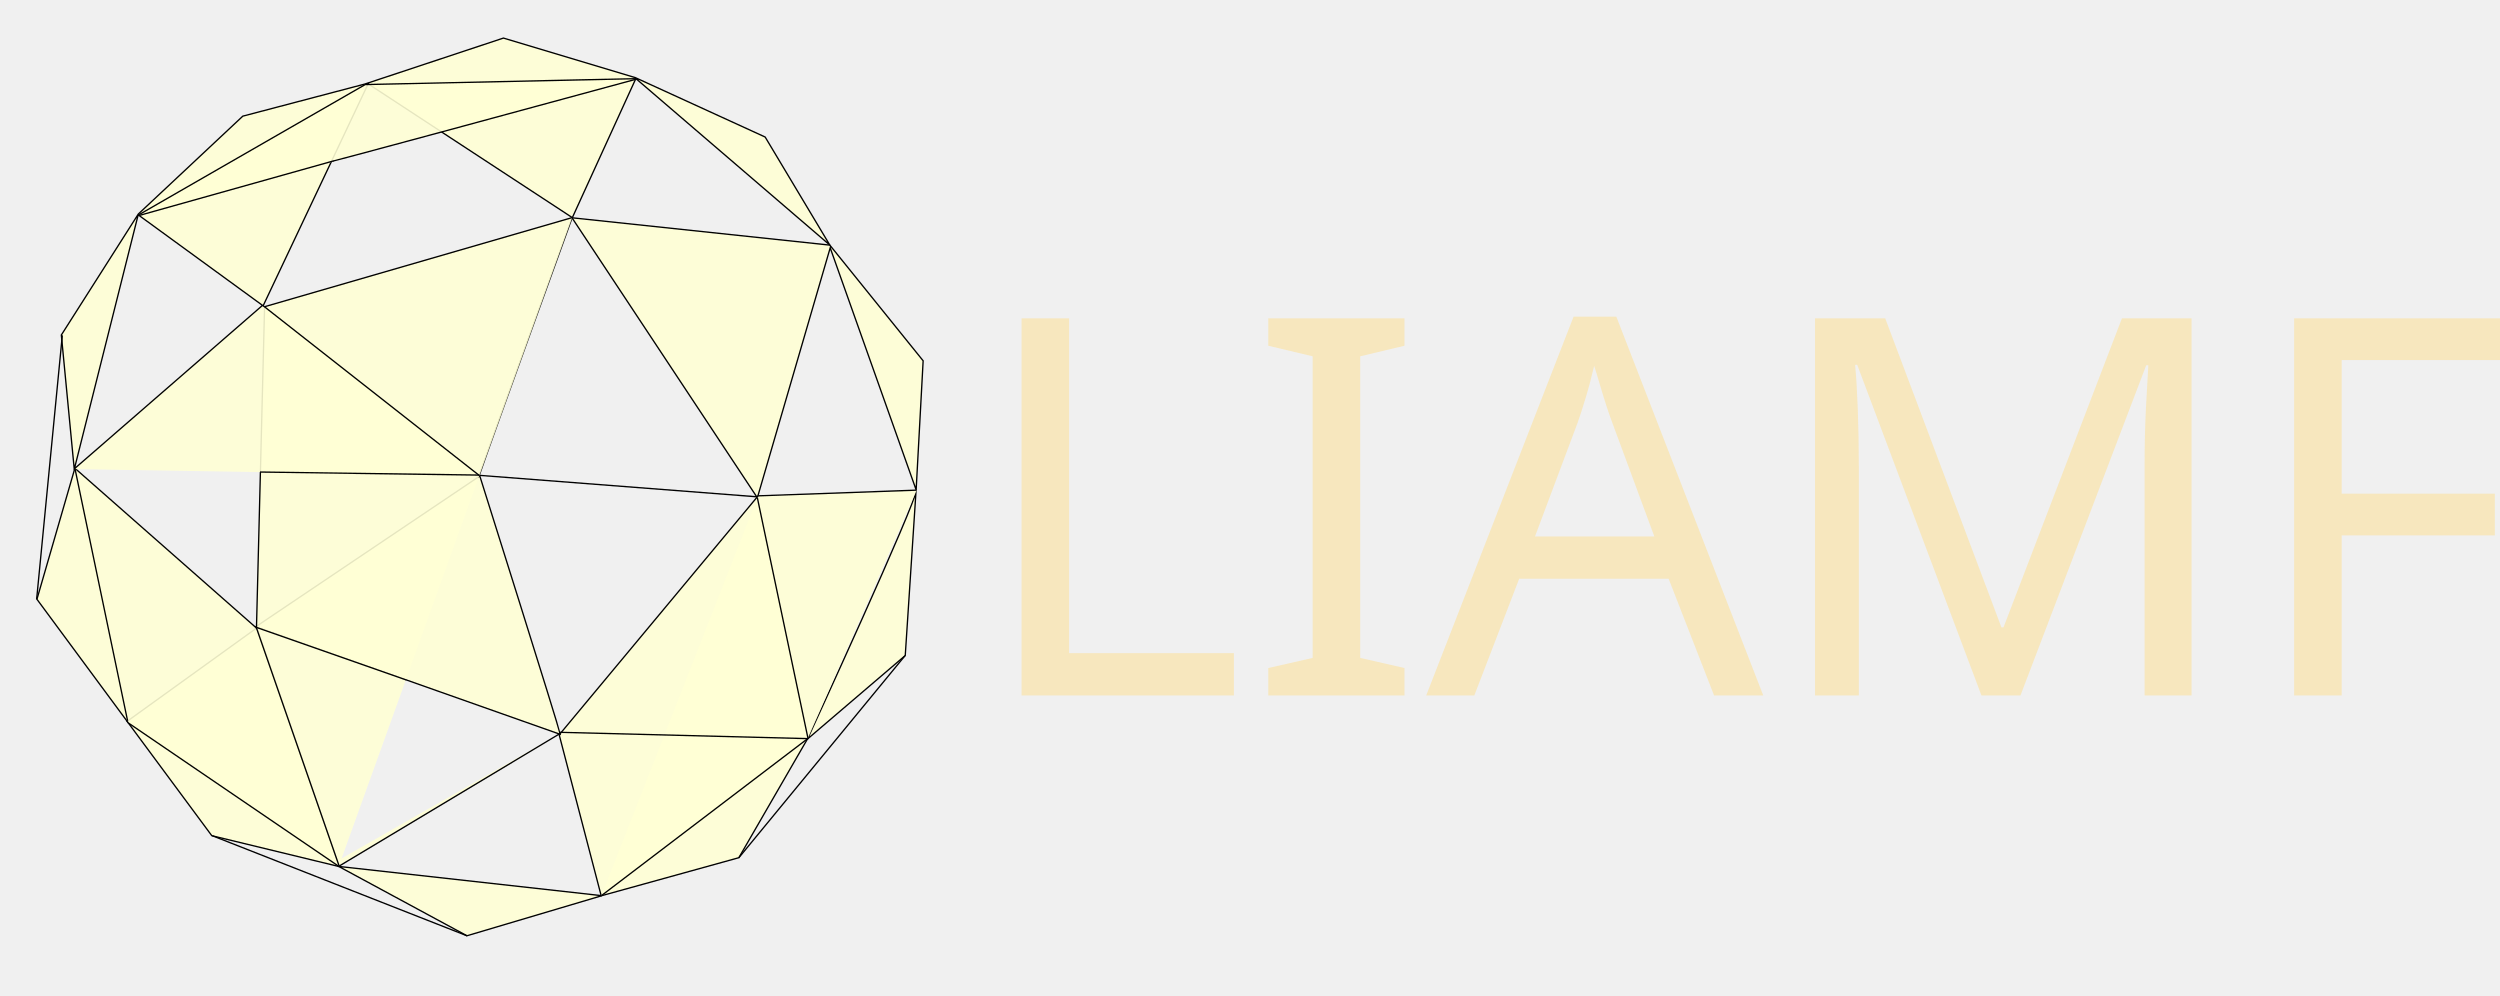
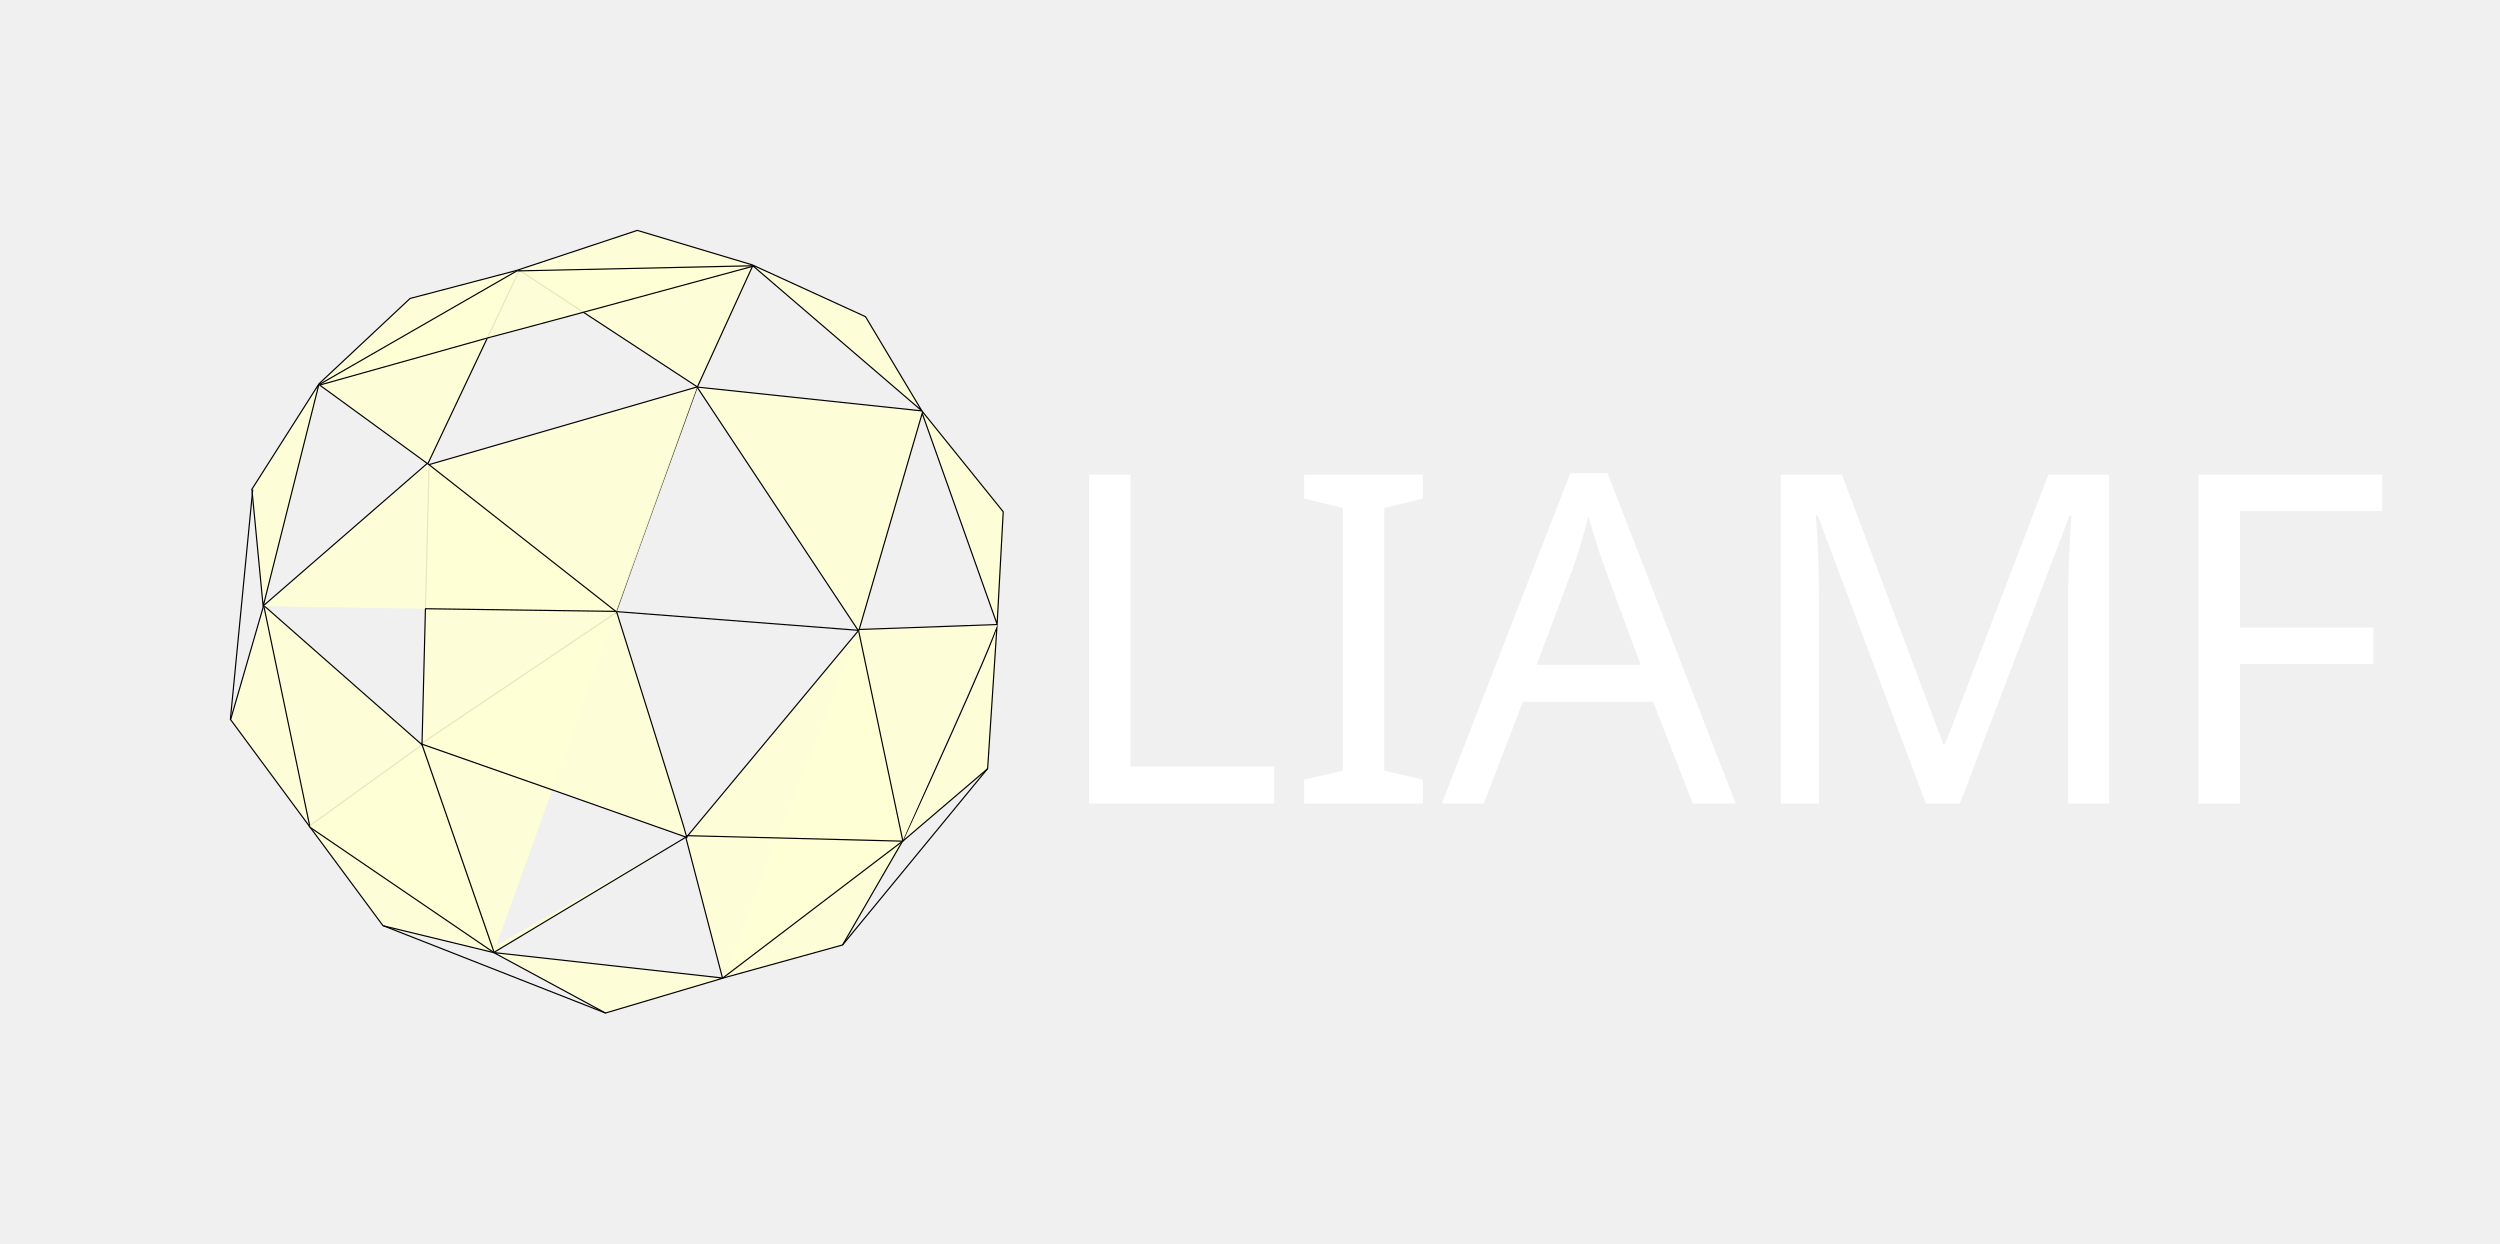
- <svg xmlns="http://www.w3.org/2000/svg" width="94.86mm" height="37.791mm" viewBox="0 0 336.116 133.906" id="svg7588" version="1.1">
+ <svg xmlns="http://www.w3.org/2000/svg" width="108.807mm" height="54.117mm" viewBox="0 0 385.536 191.752" id="svg7588" version="1.1">
  <defs id="defs7590">
    </defs>
-   <g id="layer1" transform="translate(-342.4459,-357.6206)">
-     <path style="fill:#000655;fill-opacity:0.12;fill-rule:evenodd;stroke:#000000;stroke-width:0.2;stroke-linecap:butt;stroke-linejoin:miter;stroke-miterlimit:4;stroke-dasharray:none;stroke-opacity:1" d="M 404.21,587.763 C 406.396,581.439 418.054,549.365 418.054,549.365" id="path4861-0" />
-     <path style="fill:#000655;fill-opacity:0.12;fill-rule:evenodd;stroke:#000000;stroke-width:0.2;stroke-linecap:butt;stroke-linejoin:miter;stroke-miterlimit:4;stroke-dasharray:none;stroke-opacity:1" d="m 417.987,549.484 27.609,41.706 10.848,-37.222 12.799,36.046 1.042,-19.225 -13.898,-17.23" id="path4865-6" />
-     <path style="fill:#000655;fill-opacity:0.12;fill-rule:evenodd;stroke:#000000;stroke-width:0.2;stroke-linecap:butt;stroke-linejoin:miter;stroke-miterlimit:4;stroke-dasharray:none;stroke-opacity:1" d="m 469.232,590.114 c 0.232,1.39 -16.164,37.001 -16.164,37.001 l 14.554,-12.432 z" id="path4867-1" />
-     <path style="fill:#000655;fill-opacity:0.12;fill-rule:evenodd;stroke:#000000;stroke-width:0.2;stroke-linecap:butt;stroke-linejoin:miter;stroke-miterlimit:4;stroke-dasharray:none;stroke-opacity:1" d="m 453.145,626.959 -10.307,17.835 -20.499,5.675 -6.254,-23.973 29.632,-35.594 23.62,-0.85" id="path4869-5" />
-     <path style="fill:#000655;fill-opacity:0.12;fill-rule:evenodd;stroke:#000000;stroke-width:0.2;stroke-linecap:butt;stroke-linejoin:miter;stroke-miterlimit:4;stroke-dasharray:none;stroke-opacity:1" d="m 422.372,650.442 30.765,-23.417 -7.542,-35.841" id="path4871-9" />
-     <path style="fill:#000655;fill-opacity:0.12;fill-rule:evenodd;stroke:#000000;stroke-width:0.2;stroke-linecap:butt;stroke-linejoin:miter;stroke-miterlimit:4;stroke-dasharray:none;stroke-opacity:1" d="m 416.24,626.423 c -0.164,-0.983 -11.979,-38.474 -11.979,-38.474 l -33.364,22.447 z" id="path4892-4" />
-     <path style="fill:#000655;fill-opacity:0.12;fill-rule:evenodd;stroke:#000000;stroke-width:0.2;stroke-linecap:butt;stroke-linejoin:miter;stroke-miterlimit:4;stroke-dasharray:none;stroke-opacity:1" d="m 403.49,587.794 42.032,3.249" id="path4894-9" />
-     <path style="fill:#000655;fill-opacity:0.12;fill-rule:evenodd;stroke:#000000;stroke-width:0.2;stroke-linecap:butt;stroke-linejoin:miter;stroke-miterlimit:4;stroke-dasharray:none;stroke-opacity:1" d="m 416.101,626.119 37.069,0.944" id="path4896-0" />
-     <path style="fill:#000655;fill-opacity:0.12;fill-rule:evenodd;stroke:#000000;stroke-width:0.2;stroke-linecap:butt;stroke-linejoin:miter;stroke-miterlimit:4;stroke-dasharray:none;stroke-opacity:1" d="m 422.395,650.465 -20.052,5.954 -19.104,-10.327 39.161,4.354" id="path4900-9" />
-     <path style="fill:#000655;fill-opacity:0.12;fill-rule:evenodd;stroke:#000000;stroke-width:0.2;stroke-linecap:butt;stroke-linejoin:miter;stroke-miterlimit:4;stroke-dasharray:none;stroke-opacity:1" d="m 416.25,626.275 -33.023,19.818 -18.882,-4.578 -12.611,-17.033 19.326,-13.922 11.984,34.711" id="path4902-1" />
-     <path style="fill:#000655;fill-opacity:0.12;fill-rule:evenodd;stroke:#000000;stroke-width:0.2;stroke-linecap:butt;stroke-linejoin:miter;stroke-miterlimit:4;stroke-dasharray:none;stroke-opacity:1" d="m 383.251,646.077 -31.333,-21.35 -13.614,-18.426 5.651,-19.512 27.044,23.802 1.208,-47.856 45.82,-13.275" id="path4904-7" />
-     <path style="fill:#000655;fill-opacity:0.12;fill-rule:evenodd;stroke:#000000;stroke-width:0.2;stroke-linecap:butt;stroke-linejoin:miter;stroke-miterlimit:4;stroke-dasharray:none;stroke-opacity:1" d="m 404.219,587.898 -32.309,-25.373 -28.053,24.365 -1.919,-19.943 11.465,-18.016 15.559,-14.577 18.18,-4.783 20.637,-6.846 19.654,5.896 19.326,8.844 9.626,16.084 -28.883,-24.796 -9.461,20.715 -30.409,-19.925 -15.643,33.059 -18.607,-13.554 -9.513,37.873" id="path4906-7" />
-     <path style="fill:#000655;fill-opacity:0.12;fill-rule:evenodd;stroke:#000000;stroke-width:0.2;stroke-linecap:butt;stroke-linejoin:miter;stroke-miterlimit:4;stroke-dasharray:none;stroke-opacity:1" d="m 351.805,624.412 c -0.347,-1.621 -7.842,-37.59 -7.842,-37.59" id="path4932-1" />
-     <path style="fill:#000655;fill-opacity:0.12;fill-rule:evenodd;stroke:#000000;stroke-width:0.2;stroke-linecap:butt;stroke-linejoin:miter;stroke-miterlimit:4;stroke-dasharray:none;stroke-opacity:1" d="m 338.26,606.301 3.825,-39.304" id="path4934-5" />
-     <path style="fill:#000655;fill-opacity:0.12;fill-rule:evenodd;stroke:#000000;stroke-width:0.2;stroke-linecap:butt;stroke-linejoin:miter;stroke-miterlimit:4;stroke-dasharray:none;stroke-opacity:1" d="m 442.827,644.812 24.753,-30.092" id="path4936-9" />
-     <path style="fill:#000655;fill-opacity:0.12;fill-rule:evenodd;stroke:#000000;stroke-width:0.2;stroke-linecap:butt;stroke-linejoin:miter;stroke-miterlimit:4;stroke-dasharray:none;stroke-opacity:1" d="m 364.427,641.523 37.945,14.909" id="path4938-7" />
-     <path style="fill:#000655;fill-opacity:0.12;fill-rule:evenodd;stroke:#000000;stroke-width:0.2;stroke-linecap:butt;stroke-linejoin:miter;stroke-miterlimit:4;stroke-dasharray:none;stroke-opacity:1" d="m 353.512,549.024 33.681,-19.373 40.423,-0.88" id="path4940-7" />
-     <path style="fill:#000655;fill-opacity:0.12;fill-rule:evenodd;stroke:#000000;stroke-width:0.2;stroke-linecap:butt;stroke-linejoin:miter;stroke-miterlimit:4;stroke-dasharray:none;stroke-opacity:1" d="m 418.003,549.492 38.449,4.076" id="path4981-3" />
-     <text xml:space="preserve" style="font-style:normal;font-weight:normal;font-size:42.031px;line-height:125%;font-family:sans-serif;letter-spacing:0px;word-spacing:0px;fill:#020202;fill-opacity:1;stroke:none;stroke-width:1px;stroke-linecap:butt;stroke-linejoin:miter;stroke-opacity:1" x="475.385" y="624.247" id="text4983-6">
-       <tspan id="tspan4985-5" x="475.385" y="624.247" style="font-style:normal;font-variant:normal;font-weight:normal;font-stretch:normal;font-size:74.721px;font-family:Laksaman;-inkscape-font-specification:Laksaman;fill:#020202;fill-opacity:1">LIAMF</tspan>
-     </text>
-     <path style="fill:#000655;fill-opacity:0.12;fill-rule:evenodd;stroke:#000000;stroke-width:0.2;stroke-linecap:butt;stroke-linejoin:miter;stroke-miterlimit:4;stroke-dasharray:none;stroke-opacity:1" d="M 404.189,587.811 371.533,587.356" id="path5409" />
-     <path style="fill:#000655;fill-opacity:0.12;fill-rule:evenodd;stroke:#000000;stroke-width:0.2;stroke-linecap:butt;stroke-linejoin:miter;stroke-miterlimit:4;stroke-dasharray:none;stroke-opacity:1" d="m 370.985,610.493 22.309,7.825" id="path5411" />
-     <path style="fill:#000655;fill-opacity:0.12;fill-rule:evenodd;stroke:#000000;stroke-width:0.2;stroke-linecap:butt;stroke-linejoin:miter;stroke-miterlimit:4;stroke-dasharray:none;stroke-opacity:1" d="M 383.362,646.184 370.966,610.486" id="path5415" />
-     <path style="fill:#000655;fill-opacity:0.12;fill-rule:evenodd;stroke:#000000;stroke-width:0.2;stroke-linecap:butt;stroke-linejoin:miter;stroke-miterlimit:4;stroke-dasharray:none;stroke-opacity:1" d="m 382.381,541.05 c 0.125,0 16.125,-4.322 16.125,-4.322 l 29.141,-7.906" id="path5423" />
-     <path style="fill:#000655;fill-opacity:0.12;fill-rule:evenodd;stroke:#000000;stroke-width:0.2;stroke-linecap:butt;stroke-linejoin:miter;stroke-miterlimit:4;stroke-dasharray:none;stroke-opacity:1" d="m 382.469,541.021 -28.926,8.12" id="path5425" />
-     <text xml:space="preserve" style="font-style:normal;font-weight:normal;font-size:39.95px;line-height:125%;font-family:sans-serif;letter-spacing:0px;word-spacing:0px;fill:#f7e7be;fill-opacity:1;stroke:none;stroke-width:1px;stroke-linecap:butt;stroke-linejoin:miter;stroke-opacity:1" x="472.904" y="451.124" id="text4983-6-33">
-       <tspan id="tspan4985-5-3" x="472.904" y="451.124" style="font-style:normal;font-variant:normal;font-weight:normal;font-stretch:normal;font-size:71.022px;font-family:Laksaman;-inkscape-font-specification:Laksaman;fill:#f7e7be;fill-opacity:1">LIAMF</tspan>
+   <g id="layer1" transform="translate(-311.8463,-327.2103)">
+     <text xml:space="preserve" style="font-style:normal;font-weight:normal;font-size:39.95px;line-height:125%;font-family:sans-serif;letter-spacing:0px;word-spacing:0px;fill:#ffffff;fill-opacity:1;stroke:none;stroke-width:1px;stroke-linecap:butt;stroke-linejoin:miter;stroke-opacity:1;" x="472.904" y="451.124" id="text4983-6-33">
+       <tspan id="tspan4985-5-3" x="472.904" y="451.124" style="font-style:normal;font-variant:normal;font-weight:normal;font-stretch:normal;font-size:71.022px;font-family:sans-serif;-inkscape-font-specification:sans-serif;fill:#ffffff;fill-opacity:1;">LIAMF</tspan>
    </text>
    <path style="fill:#ffffd4;fill-opacity:0.898;fill-rule:evenodd;stroke:#000000;stroke-width:0.181;stroke-linecap:butt;stroke-linejoin:miter;stroke-miterlimit:4;stroke-dasharray:none;stroke-opacity:1" d="m 406.907,421.451 c 1.973,-5.709 12.498,-34.664 12.498,-34.664" id="path4861-0-4" />
    <path style="fill:#ffffd4;fill-opacity:0.898;fill-rule:evenodd;stroke:#000000;stroke-width:0.181;stroke-linecap:butt;stroke-linejoin:miter;stroke-miterlimit:4;stroke-dasharray:none;stroke-opacity:1" d="m 419.344,386.895 24.925,37.65 9.793,-33.602 11.555,32.541 0.941,-17.355 -12.546,-15.554" id="path4865-6-7" />
    <path style="fill:#ffffd4;fill-opacity:0.898;fill-rule:evenodd;stroke:#000000;stroke-width:0.181;stroke-linecap:butt;stroke-linejoin:miter;stroke-miterlimit:4;stroke-dasharray:none;stroke-opacity:1" d="m 465.606,423.574 c 0.209,1.255 -14.592,33.403 -14.592,33.403 l 13.139,-11.223 z" id="path4867-1-6" />
    <path style="fill:#ffffd4;fill-opacity:0.898;fill-rule:evenodd;stroke:#000000;stroke-width:0.181;stroke-linecap:butt;stroke-linejoin:miter;stroke-miterlimit:4;stroke-dasharray:none;stroke-opacity:1" d="m 451.084,456.836 -9.305,16.101 -18.506,5.123 -5.646,-21.642 26.751,-32.133 21.323,-0.767" id="path4869-5-8" />
    <path style="fill:#ffffd4;fill-opacity:0.898;fill-rule:evenodd;stroke:#000000;stroke-width:0.181;stroke-linecap:butt;stroke-linejoin:miter;stroke-miterlimit:4;stroke-dasharray:none;stroke-opacity:1" d="m 423.303,478.036 27.774,-21.14 -6.809,-32.356" id="path4871-9-9" />
    <path style="fill:#ffffd4;fill-opacity:0.898;fill-rule:evenodd;stroke:#000000;stroke-width:0.181;stroke-linecap:butt;stroke-linejoin:miter;stroke-miterlimit:4;stroke-dasharray:none;stroke-opacity:1" d="m 417.767,456.352 c -0.148,-0.887 -10.814,-34.733 -10.814,-34.733 l -30.12,20.265 z" id="path4892-4-0" />
    <path style="fill:#ffffd4;fill-opacity:0.898;fill-rule:evenodd;stroke:#000000;stroke-width:0.181;stroke-linecap:butt;stroke-linejoin:miter;stroke-miterlimit:4;stroke-dasharray:none;stroke-opacity:1" d="m 406.256,421.48 37.945,2.933" id="path4894-9-6" />
    <path style="fill:#ffffd4;fill-opacity:0.898;fill-rule:evenodd;stroke:#000000;stroke-width:0.181;stroke-linecap:butt;stroke-linejoin:miter;stroke-miterlimit:4;stroke-dasharray:none;stroke-opacity:1" d="m 417.641,456.078 33.464,0.852" id="path4896-0-8" />
    <path style="fill:#ffffd4;fill-opacity:0.898;fill-rule:evenodd;stroke:#000000;stroke-width:0.181;stroke-linecap:butt;stroke-linejoin:miter;stroke-miterlimit:4;stroke-dasharray:none;stroke-opacity:1" d="m 423.323,478.057 -18.102,5.375 -17.246,-9.323 35.353,3.931" id="path4900-9-7" />
    <path style="fill:#ffffd4;fill-opacity:0.898;fill-rule:evenodd;stroke:#000000;stroke-width:0.181;stroke-linecap:butt;stroke-linejoin:miter;stroke-miterlimit:4;stroke-dasharray:none;stroke-opacity:1" d="m 417.776,456.219 -29.812,17.891 -17.046,-4.133 -11.385,-15.377 17.447,-12.568 10.819,31.335" id="path4902-1-9" />
    <path style="fill:#ffffd4;fill-opacity:0.898;fill-rule:evenodd;stroke:#000000;stroke-width:0.181;stroke-linecap:butt;stroke-linejoin:miter;stroke-miterlimit:4;stroke-dasharray:none;stroke-opacity:1" d="m 387.986,474.096 -28.286,-19.274 -12.291,-16.634 5.102,-17.615 24.414,21.487 1.091,-43.203 41.365,-11.984" id="path4904-7-0" />
    <path style="fill:#ffffd4;fill-opacity:0.898;fill-rule:evenodd;stroke:#000000;stroke-width:0.181;stroke-linecap:butt;stroke-linejoin:miter;stroke-miterlimit:4;stroke-dasharray:none;stroke-opacity:1" d="m 406.915,421.574 -29.167,-22.906 -25.325,21.996 -1.733,-18.004 10.35,-16.264 14.046,-13.159 16.412,-4.318 18.63,-6.18 17.743,5.323 17.447,7.984 8.69,14.52 -26.074,-22.385 -8.541,18.701 -27.452,-17.988 -14.122,29.844 -16.798,-12.236 -8.588,34.19" id="path4906-7-3" />
    <path style="fill:#ffffd4;fill-opacity:0.898;fill-rule:evenodd;stroke:#000000;stroke-width:0.181;stroke-linecap:butt;stroke-linejoin:miter;stroke-miterlimit:4;stroke-dasharray:none;stroke-opacity:1" d="m 359.598,454.537 c -0.314,-1.464 -7.08,-33.935 -7.08,-33.935" id="path4932-1-3" />
    <path style="fill:#ffffd4;fill-opacity:0.898;fill-rule:evenodd;stroke:#000000;stroke-width:0.181;stroke-linecap:butt;stroke-linejoin:miter;stroke-miterlimit:4;stroke-dasharray:none;stroke-opacity:1" d="m 347.369,438.187 3.453,-35.482" id="path4934-5-3" />
    <path style="fill:#ffffd4;fill-opacity:0.898;fill-rule:evenodd;stroke:#000000;stroke-width:0.181;stroke-linecap:butt;stroke-linejoin:miter;stroke-miterlimit:4;stroke-dasharray:none;stroke-opacity:1" d="m 441.769,472.953 22.346,-27.166" id="path4936-9-7" />
    <path style="fill:#ffffd4;fill-opacity:0.898;fill-rule:evenodd;stroke:#000000;stroke-width:0.181;stroke-linecap:butt;stroke-linejoin:miter;stroke-miterlimit:4;stroke-dasharray:none;stroke-opacity:1" d="m 370.992,469.985 34.255,13.459" id="path4938-7-3" />
    <path style="fill:#ffffd4;fill-opacity:0.898;fill-rule:evenodd;stroke:#000000;stroke-width:0.181;stroke-linecap:butt;stroke-linejoin:miter;stroke-miterlimit:4;stroke-dasharray:none;stroke-opacity:1" d="m 361.139,386.479 30.406,-17.489 36.493,-0.795" id="path4940-7-2" />
    <path style="fill:#ffffd4;fill-opacity:0.898;fill-rule:evenodd;stroke:#000000;stroke-width:0.181;stroke-linecap:butt;stroke-linejoin:miter;stroke-miterlimit:4;stroke-dasharray:none;stroke-opacity:1" d="m 419.358,386.902 34.711,3.68" id="path4981-3-6" />
    <path style="fill:#ffffd4;fill-opacity:0.898;fill-rule:evenodd;stroke:#000000;stroke-width:0.181;stroke-linecap:butt;stroke-linejoin:miter;stroke-miterlimit:4;stroke-dasharray:none;stroke-opacity:1" d="m 406.888,421.495 -29.481,-0.411" id="path5409-5" />
    <path style="fill:#ffffd4;fill-opacity:0.898;fill-rule:evenodd;stroke:#000000;stroke-width:0.181;stroke-linecap:butt;stroke-linejoin:miter;stroke-miterlimit:4;stroke-dasharray:none;stroke-opacity:1" d="m 376.913,441.972 20.139,7.064" id="path5411-2" />
    <path style="fill:#ffffd4;fill-opacity:0.898;fill-rule:evenodd;stroke:#000000;stroke-width:0.181;stroke-linecap:butt;stroke-linejoin:miter;stroke-miterlimit:4;stroke-dasharray:none;stroke-opacity:1" d="M 388.086,474.192 376.896,441.965" id="path5415-6" />
    <path style="fill:#ffffd4;fill-opacity:0.898;fill-rule:evenodd;stroke:#000000;stroke-width:0.181;stroke-linecap:butt;stroke-linejoin:miter;stroke-miterlimit:4;stroke-dasharray:none;stroke-opacity:1" d="m 387.2,379.281 c 0.113,0 14.557,-3.902 14.557,-3.902 l 26.307,-7.137" id="path5423-5" />
    <path style="fill:#ffffd4;fill-opacity:0.898;fill-rule:evenodd;stroke:#000000;stroke-width:0.181;stroke-linecap:butt;stroke-linejoin:miter;stroke-miterlimit:4;stroke-dasharray:none;stroke-opacity:1" d="m 387.28,379.255 -26.114,7.331" id="path5425-87" />
  </g>
</svg>
